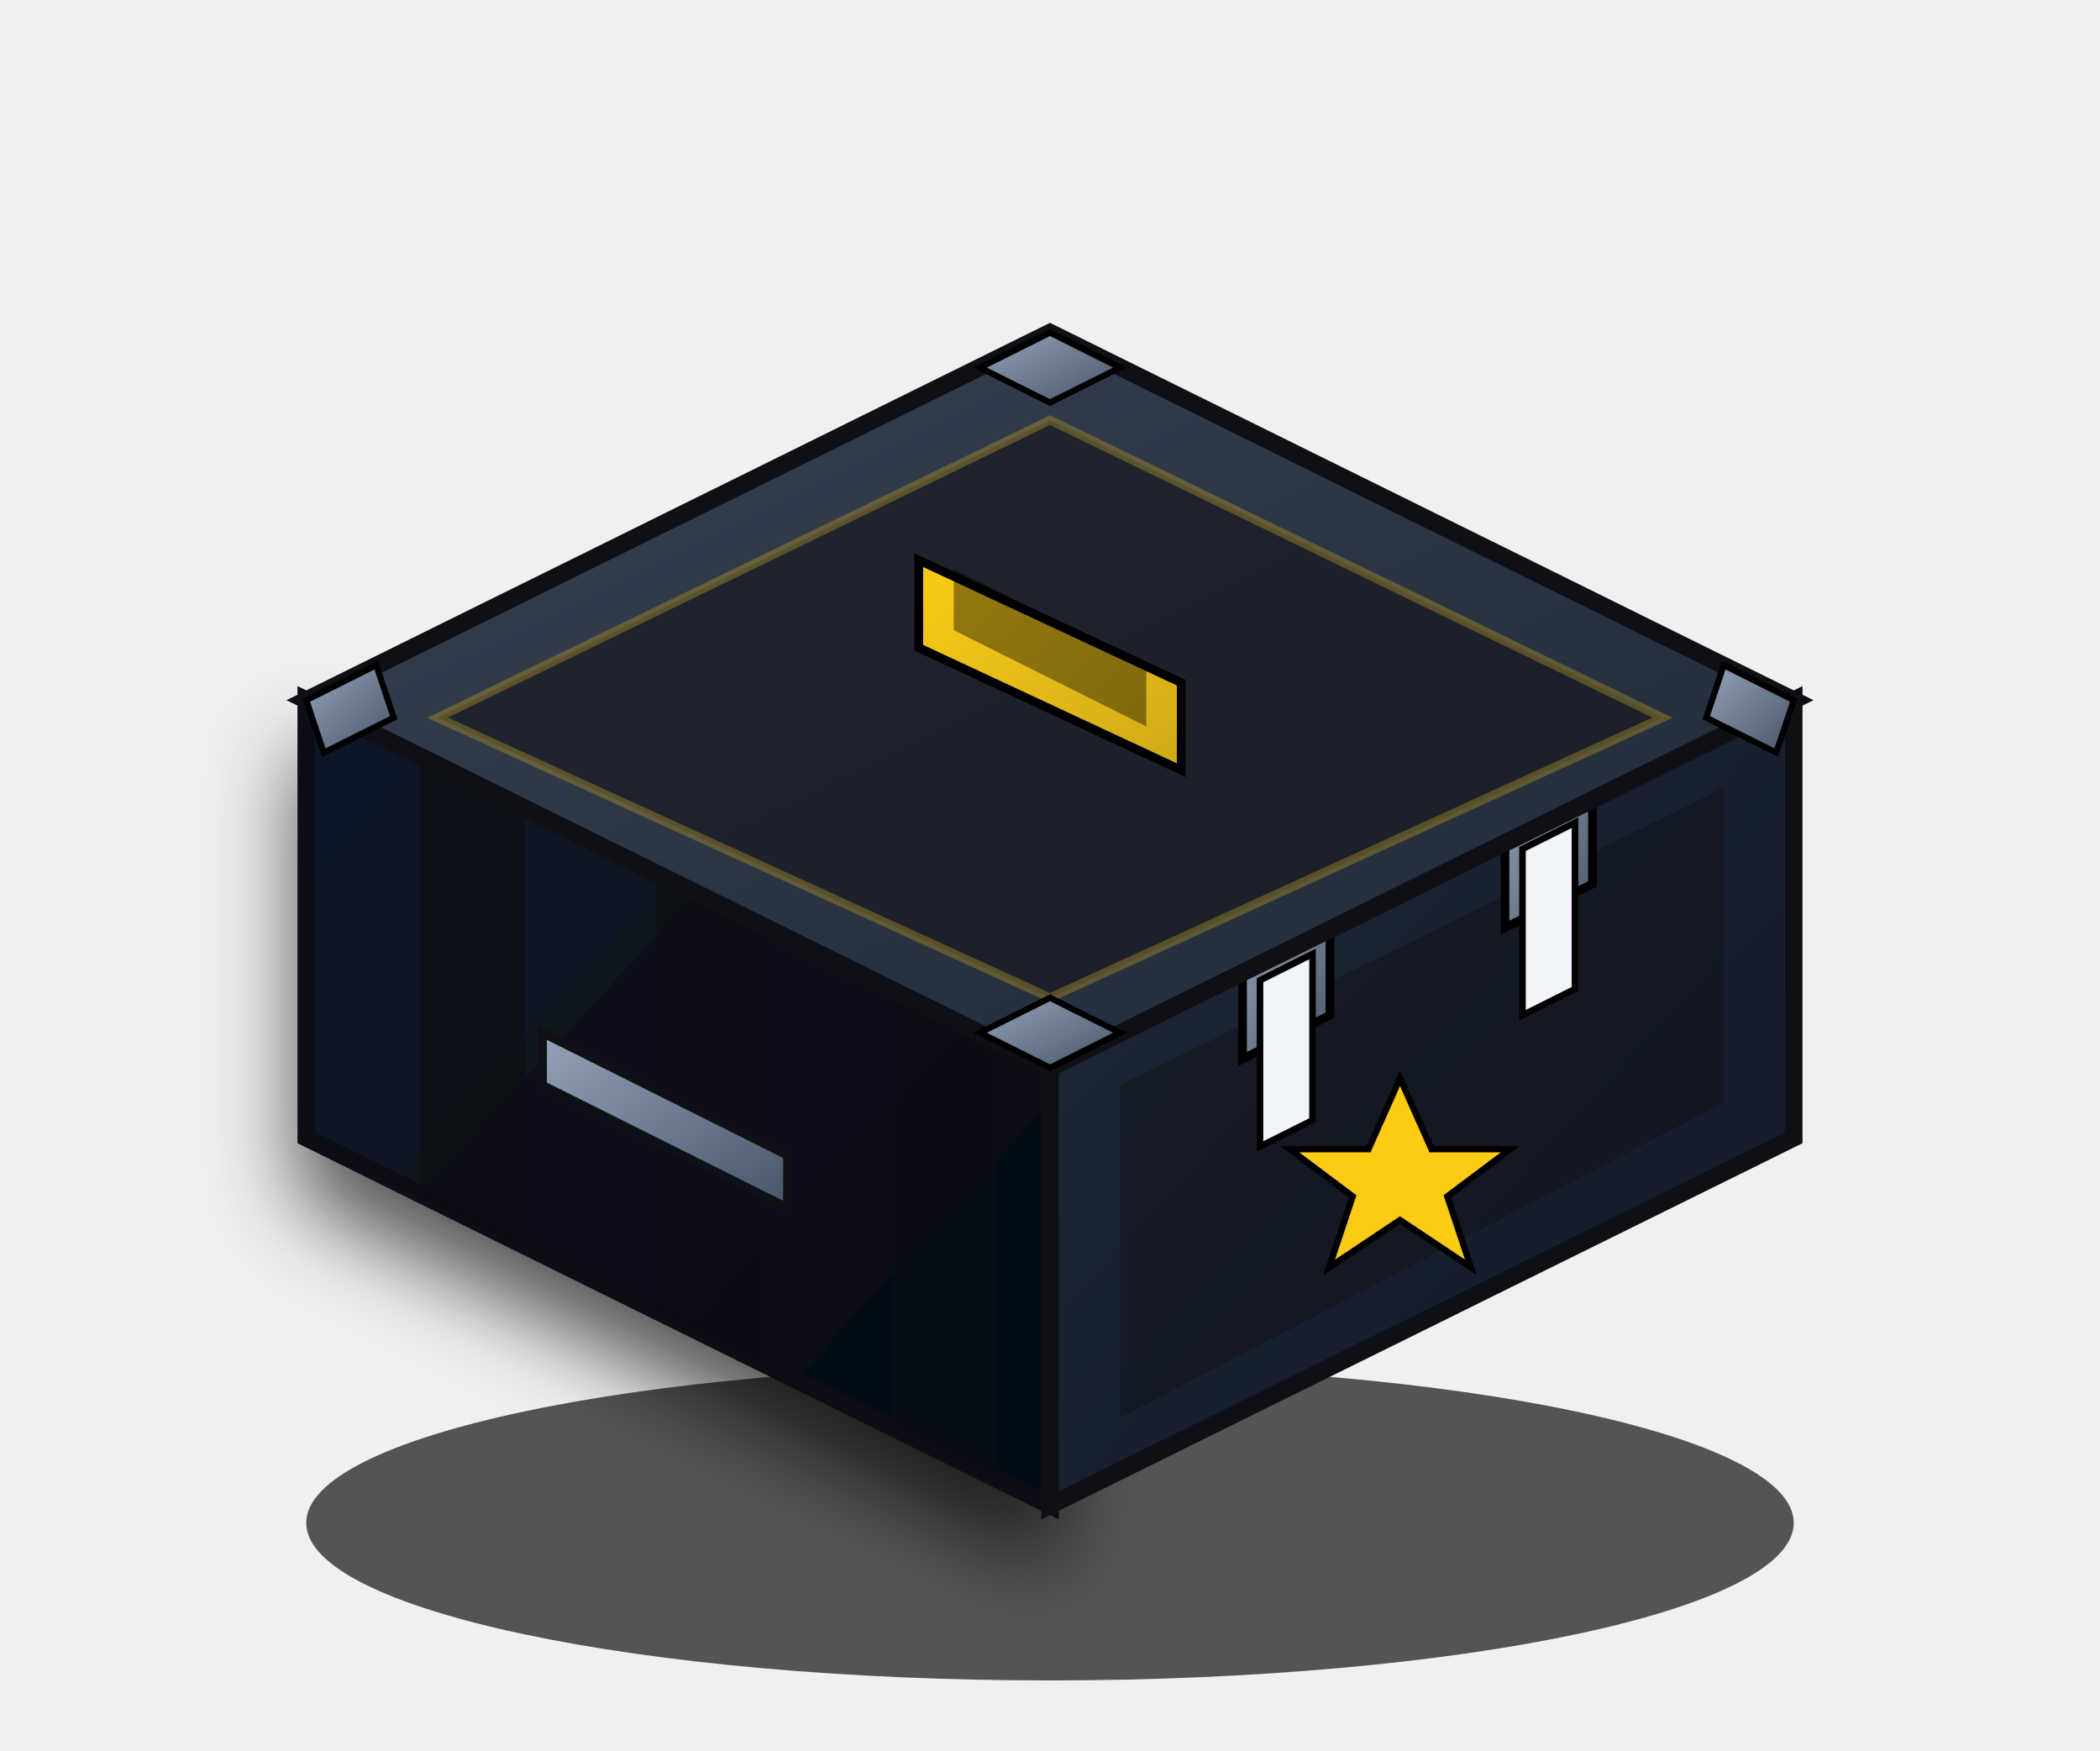
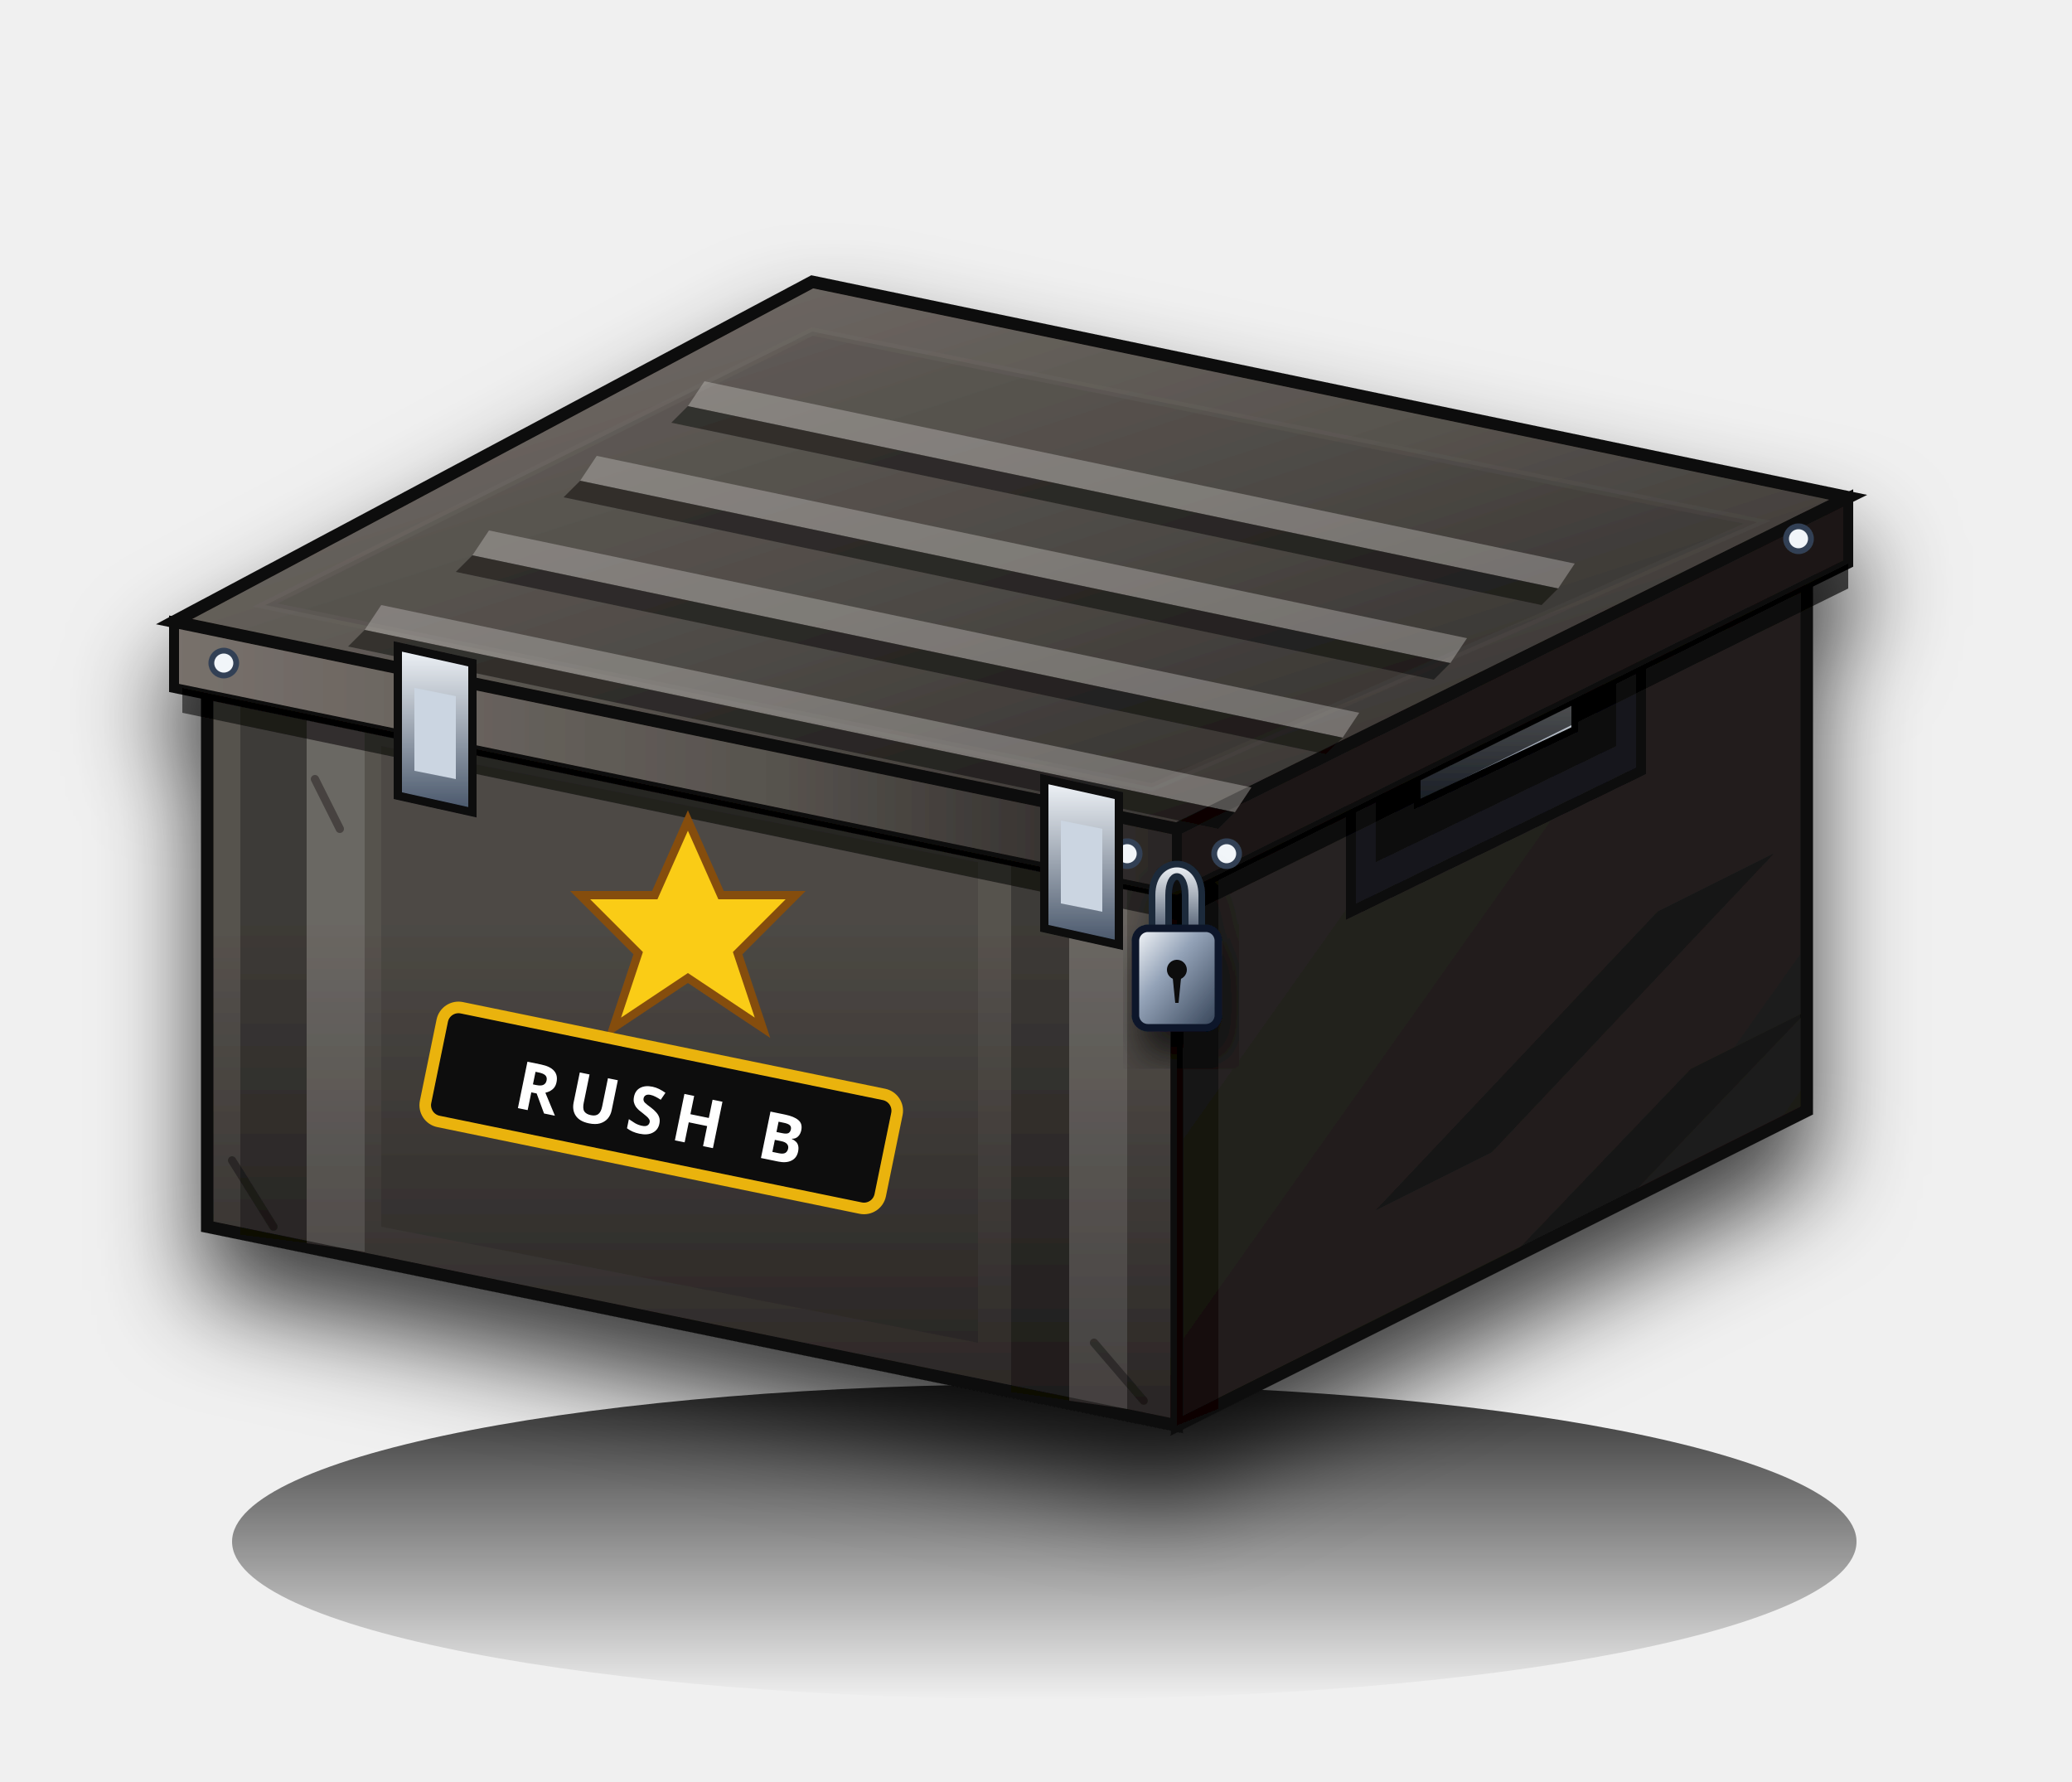
- <svg xmlns="http://www.w3.org/2000/svg" viewBox="0 0 240 200" width="100%" height="100%">
+ <svg xmlns="http://www.w3.org/2000/svg" viewBox="0 0 250 215" width="100%" height="100%">
  <defs>
-     <linearGradient id="topG" x1="0%" y1="0%" x2="100%" y2="100%">
-       <stop offset="0%" stop-color="#374151" />
-       <stop offset="100%" stop-color="#1f2937" />
+     <linearGradient id="groundG_hh80os" x1="0%" y1="0%" x2="0%" y2="100%">
+       <stop offset="0%" stop-color="#000000" stop-opacity="0.8" />
+       <stop offset="100%" stop-color="#000000" stop-opacity="0" />
    </linearGradient>
-     <linearGradient id="leftG" x1="0%" y1="0%" x2="100%" y2="100%">
-       <stop offset="0%" stop-color="#111827" />
-       <stop offset="100%" stop-color="#030712" />
+     <linearGradient id="topG_hh80os" x1="0%" y1="0%" x2="100%" y2="100%">
+       <stop offset="0%" stop-color="#78716c" />
+       <stop offset="50%" stop-color="#57534e" />
+       <stop offset="100%" stop-color="#292524" />
    </linearGradient>
-     <linearGradient id="rightG" x1="0%" y1="0%" x2="100%" y2="100%">
-       <stop offset="0%" stop-color="#1f2937" />
-       <stop offset="100%" stop-color="#111827" />
+     <linearGradient id="frontG_hh80os" x1="0%" y1="0%" x2="0%" y2="100%">
+       <stop offset="0%" stop-color="#57534e" />
+       <stop offset="35%" stop-color="#57534e" />
+       <stop offset="100%" stop-color="#292524" />
    </linearGradient>
-     <linearGradient id="accentG" x1="0%" y1="0%" x2="100%" y2="100%">
-       <stop offset="0%" stop-color="#facc15" />
-       <stop offset="100%" stop-color="#facc15" stop-opacity="0.8" />
+     <linearGradient id="sideG_hh80os" x1="0%" y1="0%" x2="100%" y2="100%">
+       <stop offset="0%" stop-color="#292524" />
+       <stop offset="100%" stop-color="#1c1917" />
    </linearGradient>
-     <linearGradient id="metalG" x1="0%" y1="0%" x2="100%" y2="100%">
-       <stop offset="0%" stop-color="#94a3b8" />
+     <linearGradient id="rimG_hh80os" x1="0%" y1="0%" x2="100%" y2="0%">
+       <stop offset="0%" stop-color="#78716c" />
+       <stop offset="60%" stop-color="#57534e" />
+       <stop offset="100%" stop-color="#292524" />
+     </linearGradient>
+     <linearGradient id="padlockG_hh80os" x1="0%" y1="0%" x2="100%" y2="100%">
+       <stop offset="0%" stop-color="#f8fafc" />
+       <stop offset="40%" stop-color="#94a3b8" />
+       <stop offset="100%" stop-color="#334155" />
+     </linearGradient>
+     <linearGradient id="steelG_hh80os" x1="0%" y1="0%" x2="0%" y2="100%">
+       <stop offset="0%" stop-color="#f1f5f9" />
      <stop offset="100%" stop-color="#475569" />
    </linearGradient>
-     <filter id="shadow" x="-20%" y="-20%" width="140%" height="140%">
-       <feDropShadow dx="0" dy="6" stdDeviation="5" flood-color="#000" flood-opacity="0.65" />
+     <filter id="softShad_hh80os" x="-30%" y="-30%" width="160%" height="160%">
+       <feDropShadow dx="0" dy="7" stdDeviation="6" flood-color="#000000" flood-opacity="0.75" />
+     </filter>
+     <filter id="lockShad_hh80os" x="-25%" y="-25%" width="150%" height="150%">
+       <feDropShadow dx="1" dy="3" stdDeviation="2" flood-color="#000000" flood-opacity="0.65" />
    </filter>
  </defs>
-   <ellipse cx="120" cy="174" rx="85" ry="18" fill="#000000" opacity="0.65" />
-   <polygon points="35,80 120,122 120,172 35,130" fill="url(#leftG)" stroke="#0f1015" stroke-width="2" filter="url(#shadow)" />
-   <polygon points="48,87 60,93 60,143 48,137" fill="#0c0d12" opacity="0.6" />
-   <polygon points="75,100 87,106 87,156 75,150" fill="#0c0d12" opacity="0.6" />
-   <polygon points="102,113 114,119 114,169 102,163" fill="#0c0d12" opacity="0.6" />
-   <polygon points="62,118 90,132 90,138 62,124" fill="url(#metalG)" stroke="#0f1015" stroke-width="1" />
-   <polygon points="120,122 205,80 205,130 120,172" fill="url(#rightG)" stroke="#0f1015" stroke-width="2" />
-   <polygon points="128,124 197,90 197,126 128,162" fill="#0c0d12" opacity="0.4" />
-   <polygon points="142,108 152,103 152,116 142,121" fill="url(#metalG)" stroke="#000" stroke-width="1" />
-   <polygon points="144,112 150,109 150,128 144,131" fill="#f1f5f9" stroke="#000" stroke-width="0.75" />
-   <polygon points="172,93 182,88 182,101 172,106" fill="url(#metalG)" stroke="#000" stroke-width="1" />
-   <polygon points="174,97 180,94 180,113 174,116" fill="#f1f5f9" stroke="#000" stroke-width="0.75" />
-   <g transform="translate(160, 134) scale(0.9)">
-     <polygon points="0,-12 4,-3 14,-3 6,3 9,12 0,6 -9,12 -6,3 -14,-3 -4,-3" fill="#facc15" stroke="#000" stroke-width="0.8" />
+   <ellipse cx="126" cy="186" rx="98" ry="19" fill="url(#groundG_hh80os)" />
+   <g filter="url(#softShad_hh80os)">
+     <polygon points="25,78 142,102 142,172 25,148" fill="url(#frontG_hh80os)" stroke="#0c0a09" stroke-width="1.5" />
+     <polygon points="29,81 37,83 37,150 29,149" fill="#000000" opacity="0.3" />
+     <polygon points="37,83 44,84 44,151 37,150" fill="#ffffff" opacity="0.12" />
+     <polygon points="122,100 129,101 129,169 122,168" fill="#000000" opacity="0.3" />
+     <polygon points="129,101 136,102 136,170 129,169" fill="#ffffff" opacity="0.12" />
+     <polygon points="46,90 118,104 118,162 46,148" fill="#000000" opacity="0.12" />
+     <path d="M 28,140 L 33,148 M 132,162 L 138,169 M 38,94 L 41,100" stroke="#000000" opacity="0.35" stroke-width="1" stroke-linecap="round" />
+     <polygon points="142,102 218,64 218,134 142,172" fill="url(#sideG_hh80os)" stroke="#0c0a09" stroke-width="1.5" />
+     <polygon points="142,102 147,100 147,170 142,172" fill="#000000" opacity="0.45" />
+     <g opacity="0.45">
+       <polygon points="166,146 180,139 214,103 200,110" fill="#09090b" />
+       <polygon points="182,152 196,145 218,122 204,129" fill="#09090b" />
+     </g>
+     <polygon points="163,88 198,71 198,93 163,110" fill="#18181b" stroke="#09090b" stroke-width="1.2" />
+     <polygon points="166,90 195,76 195,90 166,104" fill="#09090b" />
+     <polygon points="171,92 190,83 190,88 171,97" fill="url(#steelG_hh80os)" stroke="#000000" stroke-width="0.8" />
+     <polygon points="21,75 142,100 142,108 21,83" fill="url(#rimG_hh80os)" stroke="#0c0a09" stroke-width="1.2" />
+     <polygon points="142,100 223,60 223,68 142,108" fill="#1c1917" stroke="#0c0a09" stroke-width="1.2" />
+     <polygon points="22,83 142,108 142,111 22,86" fill="#000000" opacity="0.55" />
+     <polygon points="142,108 223,68 223,71 142,111" fill="#000000" opacity="0.65" />
+     <polygon points="98,34 223,60 142,100 21,75" fill="url(#topG_hh80os)" stroke="#0c0a09" stroke-width="1.5" />
+     <polygon points="98,40 212,63 139,95 32,73" fill="#000000" opacity="0.1" stroke="#ffffff" stroke-opacity="0.18" stroke-width="1" />
+     <polygon points="85,46 190,68 188,71 83,49" fill="#d6d3d1" opacity="0.35" />
+     <polygon points="83,49 188,71 186,73 81,51" fill="#000000" opacity="0.45" />
+     <polygon points="72,55 177,77 175,80 70,58" fill="#d6d3d1" opacity="0.35" />
+     <polygon points="70,58 175,80 173,82 68,60" fill="#000000" opacity="0.45" />
+     <polygon points="59,64 164,86 162,89 57,67" fill="#d6d3d1" opacity="0.35" />
+     <polygon points="57,67 162,89 160,91 55,69" fill="#000000" opacity="0.45" />
+     <polygon points="46,73 151,95 149,98 44,76" fill="#d6d3d1" opacity="0.35" />
+     <polygon points="44,76 149,98 147,100 42,78" fill="#000000" opacity="0.45" />
+     <circle cx="27" cy="80" r="1.5" fill="#f1f5f9" stroke="#334155" stroke-width="0.7" />
+     <circle cx="136" cy="103" r="1.5" fill="#f1f5f9" stroke="#334155" stroke-width="0.7" />
+     <circle cx="148" cy="103" r="1.5" fill="#f1f5f9" stroke="#334155" stroke-width="0.7" />
+     <circle cx="217" cy="65" r="1.5" fill="#f1f5f9" stroke="#334155" stroke-width="0.7" />
+     <polygon points="48,78 57,80 57,98 48,96" fill="url(#steelG_hh80os)" stroke="#09090b" stroke-width="1" />
+     <polygon points="50,83 55,84 55,94 50,93" fill="#cbd5e1" />
+     <polygon points="126,94 135,96 135,114 126,112" fill="url(#steelG_hh80os)" stroke="#09090b" stroke-width="1" />
+     <polygon points="128,99 133,100 133,110 128,109" fill="#cbd5e1" />
+     <g transform="translate(83, 118)">
+       <g transform="translate(0, -6)">
+         <polygon points="0,-13 4,-4 13,-4 6,3 9,12 0,6 -9,12 -6,3 -13,-4 -4,-4" fill="#facc15" stroke="#854d0e" stroke-width="1" />
+       </g>
+       <g transform="rotate(11.6) translate(0, 16)">
+         <rect x="-28" y="-7" width="56" height="14" rx="2" fill="#09090b" stroke="#eab308" stroke-width="1.4" />
+         <text x="0" y="3.5" font-family="'Impact', 'Arial Black', sans-serif" font-size="8" font-weight="900" fill="#ffffff" text-anchor="middle" letter-spacing="1.2">RUSH B</text>
+       </g>
+     </g>
+     <g transform="translate(136, 108)" filter="url(#lockShad_hh80os)">
+       <path d="M 3,0 C 3,-5 9,-5 9,0 L 9,5 L 7,5 L 7,0 C 7,-3 5,-3 5,0 L 5,5 L 3,5 Z" fill="url(#steelG_hh80os)" stroke="#1e293b" stroke-width="0.8" />
+       <rect x="1" y="4" width="10" height="12" rx="1.5" fill="url(#padlockG_hh80os)" stroke="#0f172a" stroke-width="0.9" />
+       <circle cx="6" cy="9" r="1.2" fill="#09090b" />
+       <polygon points="5.4,9 6.6,9 6.2,13 5.8,13" fill="#09090b" />
+     </g>
  </g>
-   <polygon points="120,38 205,80 120,122 35,80" fill="url(#topG)" stroke="#0f1015" stroke-width="2" />
-   <polygon points="120,48 190,82 120,114 50,82" fill="#151720" opacity="0.65" stroke="#facc15" stroke-opacity="0.4" stroke-width="1" />
-   <polygon points="120,38 128,42 120,46 112,42" fill="url(#metalG)" stroke="#000" stroke-width="0.7" />
-   <polygon points="205,80 197,76 195,82 203,86" fill="url(#metalG)" stroke="#000" stroke-width="0.7" />
-   <polygon points="120,122 128,118 120,114 112,118" fill="url(#metalG)" stroke="#000" stroke-width="0.7" />
-   <polygon points="35,80 43,76 45,82 37,86" fill="url(#metalG)" stroke="#000" stroke-width="0.7" />
-   <polygon points="105,74 135,88 135,78 105,64" fill="url(#accentG)" stroke="#000" stroke-width="1" />
-   <polygon points="109,72 131,83 131,76 109,65" fill="#000" opacity="0.4" />
</svg>
